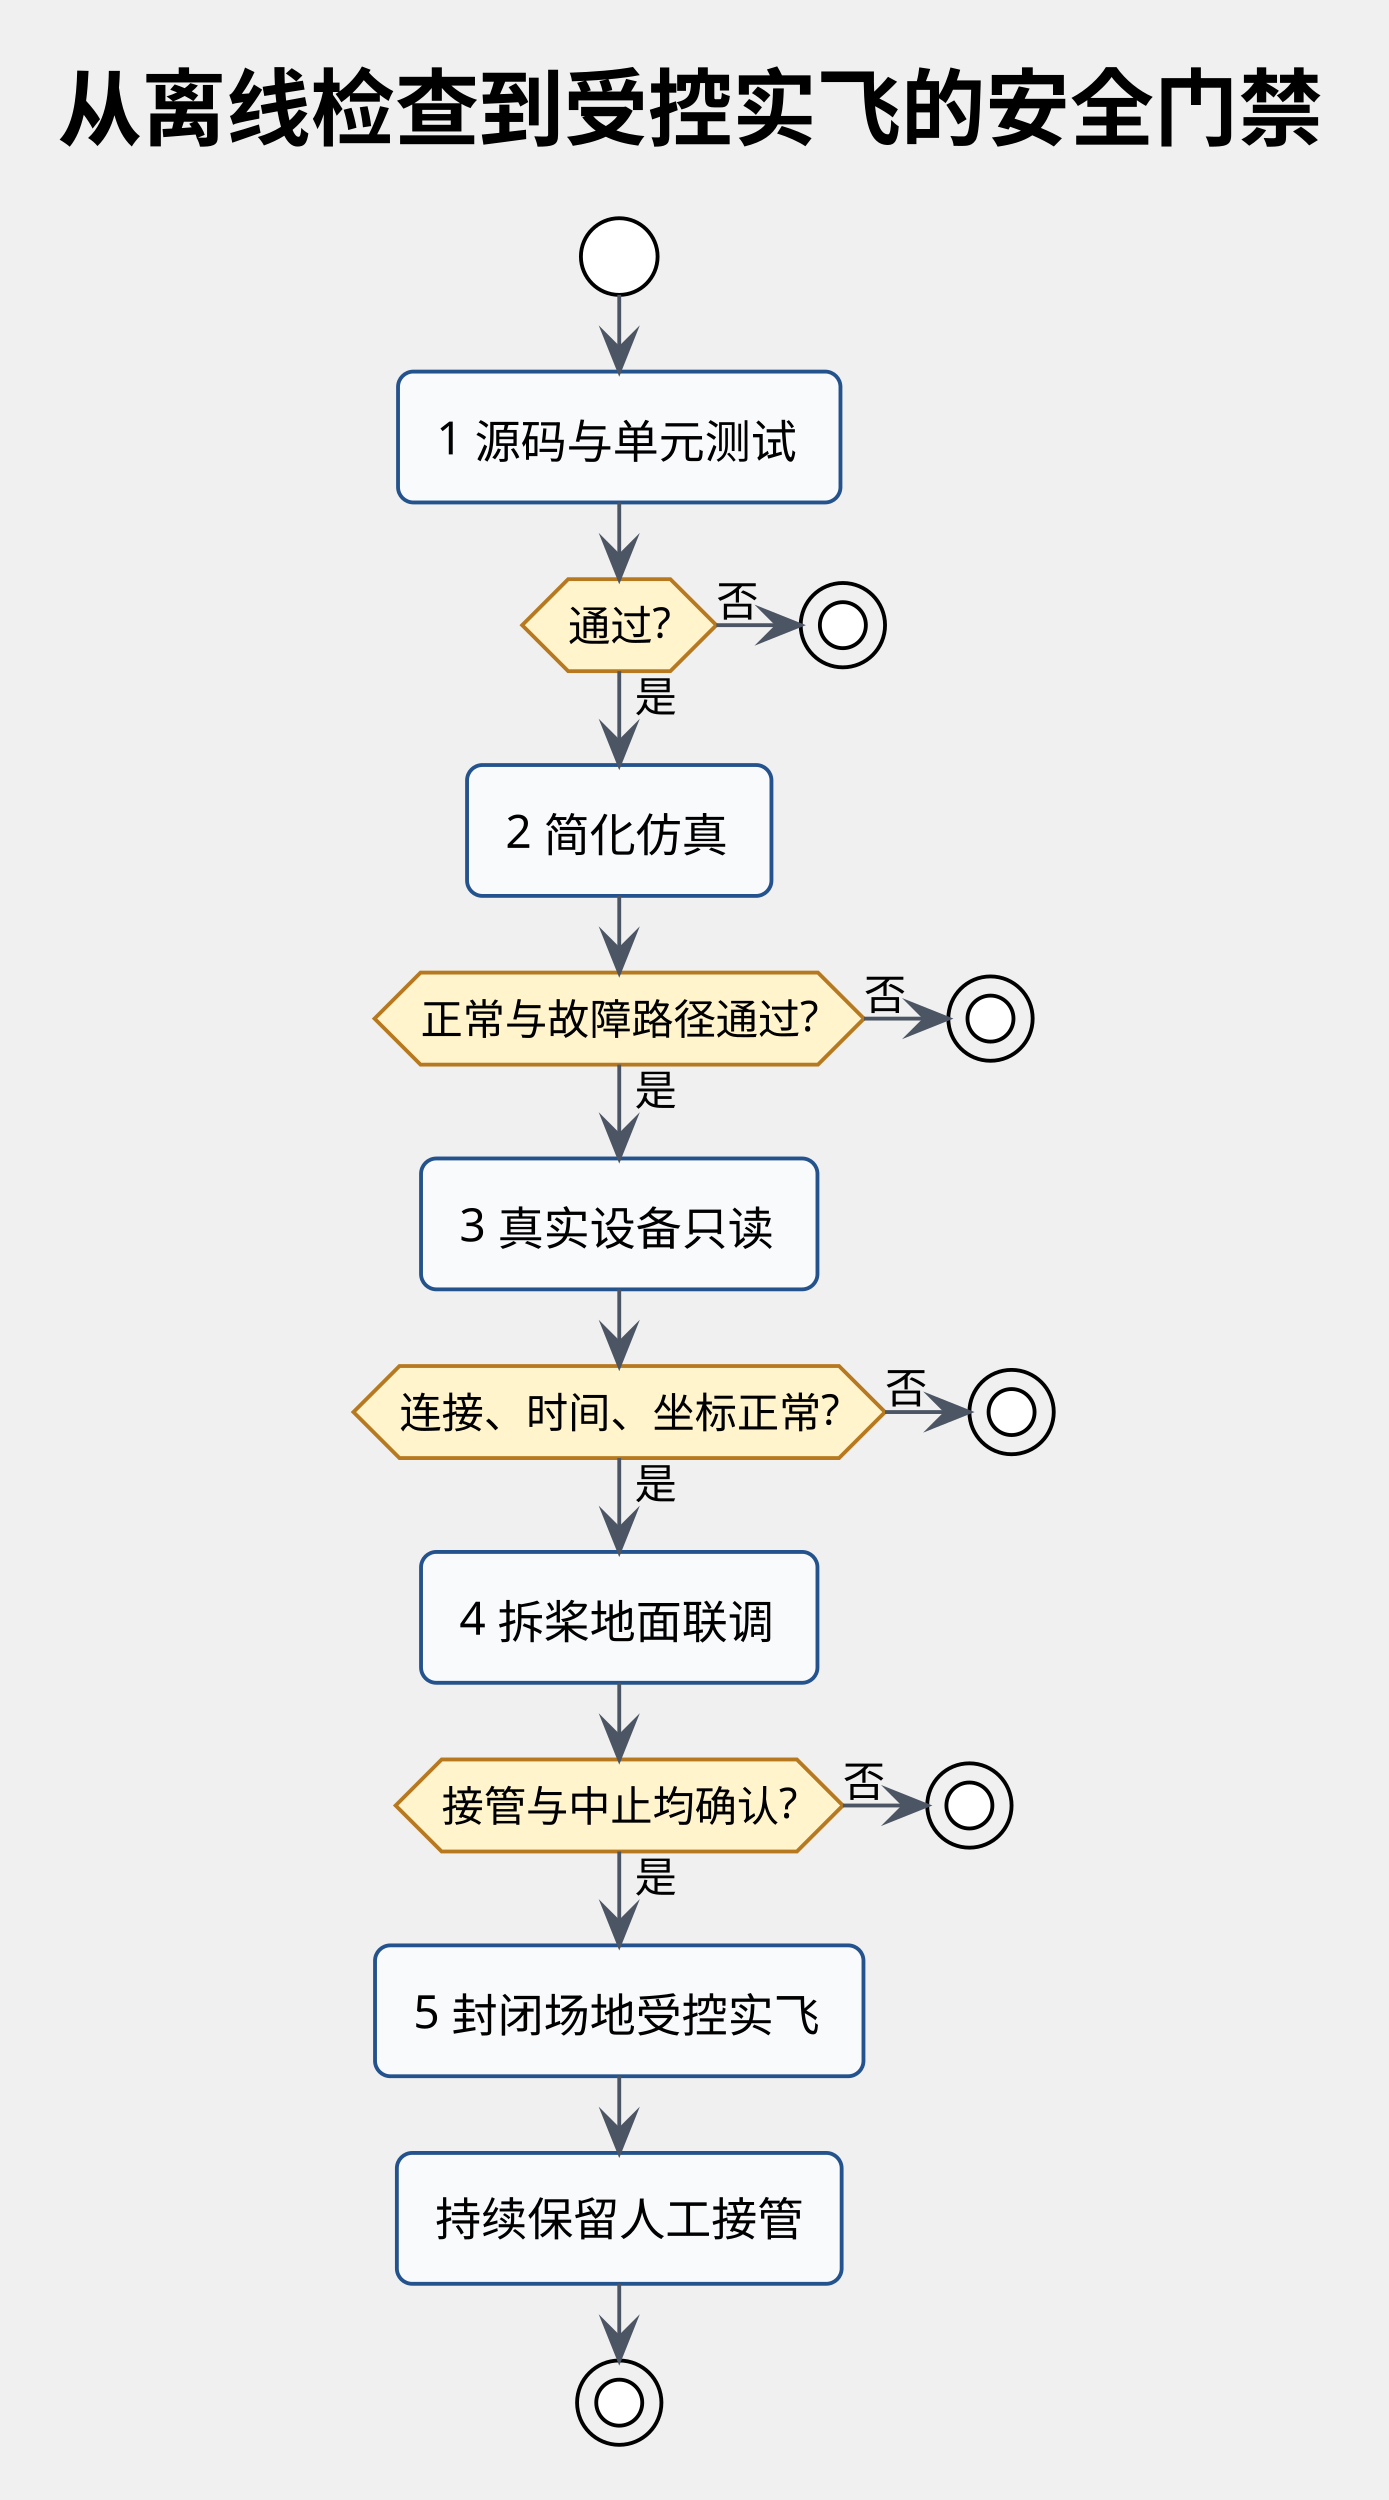
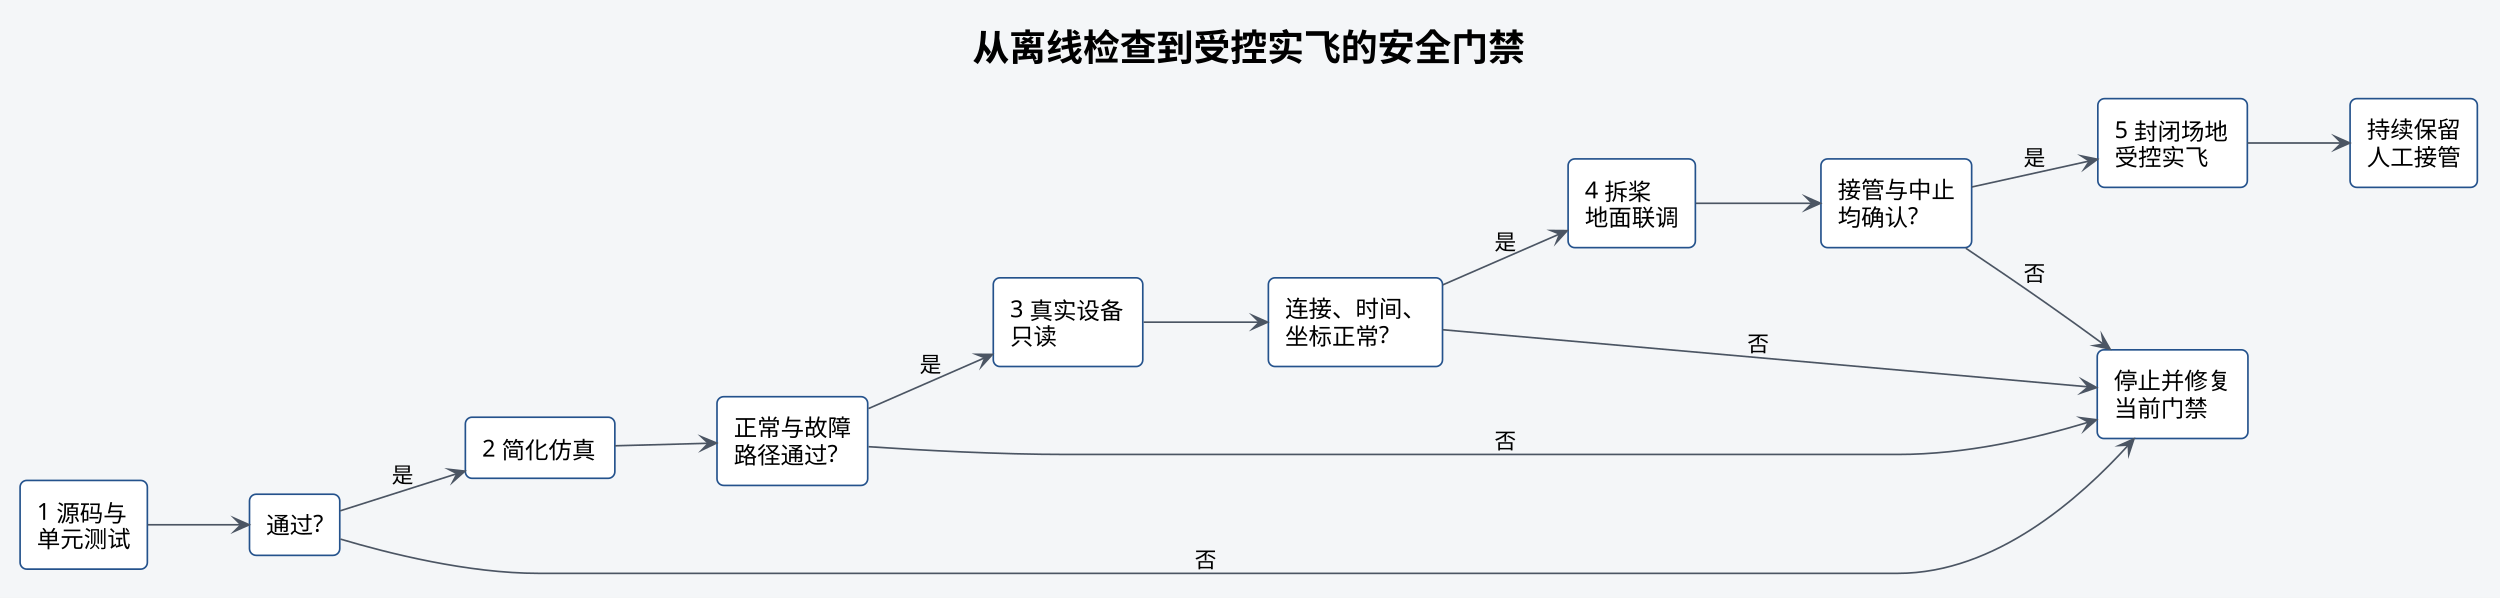
- <svg xmlns="http://www.w3.org/2000/svg" contentStyleType="text/css" data-diagram-type="ACTIVITY" height="652px" preserveAspectRatio="none" style="width:362px;height:652px;" version="1.1" viewBox="0 0 362 652" width="362px" zoomAndPan="magnify">
+ <svg xmlns="http://www.w3.org/2000/svg" contentStyleType="text/css" data-diagram-type="DESCRIPTION" height="357px" preserveAspectRatio="none" style="width:1493px;height:357px;background:#F4F6F8;" version="1.1" viewBox="0 0 1493 357" width="1493px" zoomAndPan="magnify">
  <defs />
  <g>
-     <g class="title" data-source-line="11">
-       <text fill="#000000" font-family="sans-serif" font-size="22" font-weight="700" lengthAdjust="spacing" textLength="330" x="15" y="36.27">从离线检查到受控实飞的安全门禁</text>
+     <rect fill="#F4F6F8" height="357" style="stroke:none;stroke-width:1;" width="1493" x="0" y="0" />
+     <g class="title" data-source-line="10">
+       <text fill="#000000" font-family="sans-serif" font-size="22" font-weight="700" lengthAdjust="spacing" textLength="330" x="580.735" y="36.27">从离线检查到受控实飞的安全门禁</text>
    </g>
-     <ellipse cx="161.5" cy="66.91" fill="#FFFFFF" rx="10" ry="10" style="stroke:#000000;stroke-width:1;" />
-     <rect fill="#F8FAFC" height="34.133" rx="4" ry="4" style="stroke:#24528C;stroke-width:1;" width="115.385" x="103.808" y="96.91" />
-     <text fill="#000000" font-family="sans-serif" font-size="12" lengthAdjust="spacing" textLength="95.385" x="113.808" y="118.512">1 源码与单元测试</text>
-     <rect fill="#F8FAFC" height="34.133" rx="4" ry="4" style="stroke:#24528C;stroke-width:1;" width="79.385" x="121.808" y="199.52" />
-     <text fill="#000000" font-family="sans-serif" font-size="12" lengthAdjust="spacing" textLength="59.385" x="131.808" y="221.122">2 简化仿真</text>
-     <polygon fill="#FFF4CC" points="148.18,151.043,174.82,151.043,186.82,163.043,174.82,175.043,148.18,175.043,136.18,163.043,148.18,151.043" style="stroke:#B7791F;stroke-width:1;stroke-linejoin:miter;stroke-miterlimit:10;" />
-     <text fill="#000000" font-family="sans-serif" font-size="11" lengthAdjust="spacing" textLength="11" x="165.5" y="185.678">是</text>
-     <text fill="#000000" font-family="sans-serif" font-size="11" lengthAdjust="spacing" textLength="26.641" x="148.18" y="167.2">通过?</text>
-     <text fill="#000000" font-family="sans-serif" font-size="11" lengthAdjust="spacing" textLength="11" x="186.82" y="160.723">否</text>
-     <ellipse cx="219.82" cy="163.043" fill="none" rx="11" ry="11" style="stroke:#000000;stroke-width:1;" />
-     <ellipse cx="219.82" cy="163.043" fill="#FFFFFF" rx="6" ry="6" style="stroke:#000000;stroke-width:1;" />
-     <rect fill="#F8FAFC" height="34.133" rx="4" ry="4" style="stroke:#24528C;stroke-width:1;" width="103.385" x="109.808" y="302.131" />
-     <text fill="#000000" font-family="sans-serif" font-size="12" lengthAdjust="spacing" textLength="83.385" x="119.808" y="323.732">3 真实设备只读</text>
-     <polygon fill="#FFF4CC" points="109.68,253.653,213.32,253.653,225.32,265.653,213.32,277.653,109.68,277.653,97.68,265.653,109.68,253.653" style="stroke:#B7791F;stroke-width:1;stroke-linejoin:miter;stroke-miterlimit:10;" />
-     <text fill="#000000" font-family="sans-serif" font-size="11" lengthAdjust="spacing" textLength="11" x="165.5" y="288.288">是</text>
-     <text fill="#000000" font-family="sans-serif" font-size="11" lengthAdjust="spacing" textLength="103.641" x="109.68" y="269.81">正常与故障路径通过?</text>
-     <text fill="#000000" font-family="sans-serif" font-size="11" lengthAdjust="spacing" textLength="11" x="225.32" y="263.333">否</text>
-     <ellipse cx="258.32" cy="265.653" fill="none" rx="11" ry="11" style="stroke:#000000;stroke-width:1;" />
-     <ellipse cx="258.32" cy="265.653" fill="#FFFFFF" rx="6" ry="6" style="stroke:#000000;stroke-width:1;" />
-     <rect fill="#F8FAFC" height="34.133" rx="4" ry="4" style="stroke:#24528C;stroke-width:1;" width="103.385" x="109.808" y="404.741" />
-     <text fill="#000000" font-family="sans-serif" font-size="12" lengthAdjust="spacing" textLength="83.385" x="119.808" y="426.343">4 拆桨地面联调</text>
-     <polygon fill="#FFF4CC" points="104.18,356.264,218.82,356.264,230.82,368.264,218.82,380.264,104.18,380.264,92.18,368.264,104.18,356.264" style="stroke:#B7791F;stroke-width:1;stroke-linejoin:miter;stroke-miterlimit:10;" />
-     <text fill="#000000" font-family="sans-serif" font-size="11" lengthAdjust="spacing" textLength="11" x="165.5" y="390.898">是</text>
-     <text fill="#000000" font-family="sans-serif" font-size="11" lengthAdjust="spacing" textLength="114.641" x="104.18" y="372.421">连接、时间、坐标正常?</text>
-     <text fill="#000000" font-family="sans-serif" font-size="11" lengthAdjust="spacing" textLength="11" x="230.82" y="365.943">否</text>
-     <ellipse cx="263.82" cy="368.264" fill="none" rx="11" ry="11" style="stroke:#000000;stroke-width:1;" />
-     <ellipse cx="263.82" cy="368.264" fill="#FFFFFF" rx="6" ry="6" style="stroke:#000000;stroke-width:1;" />
-     <rect fill="#F8FAFC" height="34.133" rx="4" ry="4" style="stroke:#24528C;stroke-width:1;" width="127.385" x="97.808" y="507.352" />
-     <text fill="#000000" font-family="sans-serif" font-size="12" lengthAdjust="spacing" textLength="107.385" x="107.808" y="528.953">5 封闭场地受控实飞</text>
-     <polygon fill="#FFF4CC" points="115.18,458.874,207.82,458.874,219.82,470.874,207.82,482.874,115.18,482.874,103.18,470.874,115.18,458.874" style="stroke:#B7791F;stroke-width:1;stroke-linejoin:miter;stroke-miterlimit:10;" />
-     <text fill="#000000" font-family="sans-serif" font-size="11" lengthAdjust="spacing" textLength="11" x="165.5" y="493.509">是</text>
-     <text fill="#000000" font-family="sans-serif" font-size="11" lengthAdjust="spacing" textLength="92.641" x="115.18" y="475.031">接管与中止均确认?</text>
-     <text fill="#000000" font-family="sans-serif" font-size="11" lengthAdjust="spacing" textLength="11" x="219.82" y="468.554">否</text>
-     <ellipse cx="252.82" cy="470.874" fill="none" rx="11" ry="11" style="stroke:#000000;stroke-width:1;" />
-     <ellipse cx="252.82" cy="470.874" fill="#FFFFFF" rx="6" ry="6" style="stroke:#000000;stroke-width:1;" />
-     <rect fill="#F8FAFC" height="34.133" rx="4" ry="4" style="stroke:#24528C;stroke-width:1;" width="116" x="103.5" y="561.484" />
-     <text fill="#000000" font-family="sans-serif" font-size="12" lengthAdjust="spacing" textLength="96" x="113.5" y="583.086">持续保留人工接管</text>
-     <ellipse cx="161.5" cy="626.617" fill="none" rx="11" ry="11" style="stroke:#000000;stroke-width:1;" />
-     <ellipse cx="161.5" cy="626.617" fill="#FFFFFF" rx="6" ry="6" style="stroke:#000000;stroke-width:1;" />
-     <line style="stroke:#4B5563;stroke-width:1;" x1="161.5" x2="161.5" y1="76.91" y2="96.91" />
-     <polygon fill="#4B5563" points="157.5,86.91,161.5,96.91,165.5,86.91,161.5,90.91" style="stroke:#4B5563;stroke-width:1;stroke-linejoin:miter;stroke-miterlimit:10;" />
-     <line style="stroke:#4B5563;stroke-width:1;" x1="161.5" x2="161.5" y1="175.043" y2="199.52" />
-     <polygon fill="#4B5563" points="157.5,189.52,161.5,199.52,165.5,189.52,161.5,193.52" style="stroke:#4B5563;stroke-width:1;stroke-linejoin:miter;stroke-miterlimit:10;" />
-     <line style="stroke:#4B5563;stroke-width:1;" x1="186.82" x2="208.82" y1="163.043" y2="163.043" />
-     <polygon fill="#4B5563" points="198.82,159.043,208.82,163.043,198.82,167.043,202.82,163.043" style="stroke:#4B5563;stroke-width:1;stroke-linejoin:miter;stroke-miterlimit:10;" />
-     <line style="stroke:#4B5563;stroke-width:1;" x1="161.5" x2="161.5" y1="233.653" y2="253.653" />
-     <polygon fill="#4B5563" points="157.5,243.653,161.5,253.653,165.5,243.653,161.5,247.653" style="stroke:#4B5563;stroke-width:1;stroke-linejoin:miter;stroke-miterlimit:10;" />
-     <line style="stroke:#4B5563;stroke-width:1;" x1="161.5" x2="161.5" y1="131.043" y2="151.043" />
-     <polygon fill="#4B5563" points="157.5,141.043,161.5,151.043,165.5,141.043,161.5,145.043" style="stroke:#4B5563;stroke-width:1;stroke-linejoin:miter;stroke-miterlimit:10;" />
-     <line style="stroke:#4B5563;stroke-width:1;" x1="161.5" x2="161.5" y1="277.653" y2="302.131" />
-     <polygon fill="#4B5563" points="157.5,292.131,161.5,302.131,165.5,292.131,161.5,296.131" style="stroke:#4B5563;stroke-width:1;stroke-linejoin:miter;stroke-miterlimit:10;" />
-     <line style="stroke:#4B5563;stroke-width:1;" x1="225.32" x2="247.32" y1="265.653" y2="265.653" />
-     <polygon fill="#4B5563" points="237.32,261.653,247.32,265.653,237.32,269.653,241.32,265.653" style="stroke:#4B5563;stroke-width:1;stroke-linejoin:miter;stroke-miterlimit:10;" />
-     <line style="stroke:#4B5563;stroke-width:1;" x1="161.5" x2="161.5" y1="336.264" y2="356.264" />
-     <polygon fill="#4B5563" points="157.5,346.264,161.5,356.264,165.5,346.264,161.5,350.264" style="stroke:#4B5563;stroke-width:1;stroke-linejoin:miter;stroke-miterlimit:10;" />
-     <line style="stroke:#4B5563;stroke-width:1;" x1="161.5" x2="161.5" y1="380.264" y2="404.741" />
-     <polygon fill="#4B5563" points="157.5,394.741,161.5,404.741,165.5,394.741,161.5,398.741" style="stroke:#4B5563;stroke-width:1;stroke-linejoin:miter;stroke-miterlimit:10;" />
-     <line style="stroke:#4B5563;stroke-width:1;" x1="230.82" x2="252.82" y1="368.264" y2="368.264" />
-     <polygon fill="#4B5563" points="242.82,364.264,252.82,368.264,242.82,372.264,246.82,368.264" style="stroke:#4B5563;stroke-width:1;stroke-linejoin:miter;stroke-miterlimit:10;" />
-     <line style="stroke:#4B5563;stroke-width:1;" x1="161.5" x2="161.5" y1="438.874" y2="458.874" />
-     <polygon fill="#4B5563" points="157.5,448.874,161.5,458.874,165.5,448.874,161.5,452.874" style="stroke:#4B5563;stroke-width:1;stroke-linejoin:miter;stroke-miterlimit:10;" />
-     <line style="stroke:#4B5563;stroke-width:1;" x1="161.5" x2="161.5" y1="482.874" y2="507.352" />
-     <polygon fill="#4B5563" points="157.5,497.352,161.5,507.352,165.5,497.352,161.5,501.352" style="stroke:#4B5563;stroke-width:1;stroke-linejoin:miter;stroke-miterlimit:10;" />
-     <line style="stroke:#4B5563;stroke-width:1;" x1="219.82" x2="241.82" y1="470.874" y2="470.874" />
-     <polygon fill="#4B5563" points="231.82,466.874,241.82,470.874,231.82,474.874,235.82,470.874" style="stroke:#4B5563;stroke-width:1;stroke-linejoin:miter;stroke-miterlimit:10;" />
-     <line style="stroke:#4B5563;stroke-width:1;" x1="161.5" x2="161.5" y1="541.484" y2="561.484" />
-     <polygon fill="#4B5563" points="157.5,551.484,161.5,561.484,165.5,551.484,161.5,555.484" style="stroke:#4B5563;stroke-width:1;stroke-linejoin:miter;stroke-miterlimit:10;" />
-     <line style="stroke:#4B5563;stroke-width:1;" x1="161.5" x2="161.5" y1="595.617" y2="615.617" />
-     <polygon fill="#4B5563" points="157.5,605.617,161.5,615.617,165.5,605.617,161.5,609.617" style="stroke:#4B5563;stroke-width:1;stroke-linejoin:miter;stroke-miterlimit:10;" />
+     <g class="entity" data-qualified-name="source" data-source-line="11" id="ent0001">
+       <rect fill="#FFFFFF" height="52.977" rx="4" ry="4" style="stroke:#24528C;stroke-width:1;" width="76" x="12" y="286.91" />
+       <text fill="#000000" font-family="sans-serif" font-size="14" lengthAdjust="spacing" textLength="55.282" x="22" y="310.445">1 源码与</text>
+       <text fill="#000000" font-family="sans-serif" font-size="14" lengthAdjust="spacing" textLength="56" x="22" y="326.934">单元测试</text>
+     </g>
+     <g class="entity" data-qualified-name="sourceGate" data-source-line="12" id="ent0002">
+       <rect fill="#FFFFFF" height="36.488" rx="4" ry="4" style="stroke:#24528C;stroke-width:1;" width="53.906" x="149" y="295.16" />
+       <text fill="#000000" font-family="sans-serif" font-size="14" lengthAdjust="spacing" textLength="33.906" x="159" y="318.695">通过?</text>
+     </g>
+     <g class="entity" data-qualified-name="simulation" data-source-line="13" id="ent0003">
+       <rect fill="#FFFFFF" height="36.488" rx="4" ry="4" style="stroke:#24528C;stroke-width:1;" width="89.282" x="277.91" y="249.16" />
+       <text fill="#000000" font-family="sans-serif" font-size="14" lengthAdjust="spacing" textLength="69.282" x="287.91" y="272.695">2 简化仿真</text>
+     </g>
+     <g class="entity" data-qualified-name="simulationGate" data-source-line="14" id="ent0004">
+       <rect fill="#FFFFFF" height="52.977" rx="4" ry="4" style="stroke:#24528C;stroke-width:1;" width="90" x="428.19" y="236.91" />
+       <text fill="#000000" font-family="sans-serif" font-size="14" lengthAdjust="spacing" textLength="70" x="438.19" y="260.445">正常与故障</text>
+       <text fill="#000000" font-family="sans-serif" font-size="14" lengthAdjust="spacing" textLength="61.906" x="438.19" y="276.934">路径通过?</text>
+     </g>
+     <g class="entity" data-qualified-name="readonly" data-source-line="15" id="ent0005">
+       <rect fill="#FFFFFF" height="52.977" rx="4" ry="4" style="stroke:#24528C;stroke-width:1;" width="89.282" x="593.19" y="165.91" />
+       <text fill="#000000" font-family="sans-serif" font-size="14" lengthAdjust="spacing" textLength="69.282" x="603.19" y="189.445">3 真实设备</text>
+       <text fill="#000000" font-family="sans-serif" font-size="14" lengthAdjust="spacing" textLength="28" x="603.19" y="205.934">只读</text>
+     </g>
+     <g class="entity" data-qualified-name="readonlyGate" data-source-line="16" id="ent0006">
+       <rect fill="#FFFFFF" height="52.977" rx="4" ry="4" style="stroke:#24528C;stroke-width:1;" width="104" x="757.47" y="165.91" />
+       <text fill="#000000" font-family="sans-serif" font-size="14" lengthAdjust="spacing" textLength="84" x="767.47" y="189.445">连接、时间、</text>
+       <text fill="#000000" font-family="sans-serif" font-size="14" lengthAdjust="spacing" textLength="61.906" x="767.47" y="205.934">坐标正常?</text>
+     </g>
+     <g class="entity" data-qualified-name="bench" data-source-line="17" id="ent0007">
+       <rect fill="#FFFFFF" height="52.977" rx="4" ry="4" style="stroke:#24528C;stroke-width:1;" width="76" x="936.47" y="94.91" />
+       <text fill="#000000" font-family="sans-serif" font-size="14" lengthAdjust="spacing" textLength="41.282" x="946.47" y="118.445">4 拆桨</text>
+       <text fill="#000000" font-family="sans-serif" font-size="14" lengthAdjust="spacing" textLength="56" x="946.47" y="134.934">地面联调</text>
+     </g>
+     <g class="entity" data-qualified-name="benchGate" data-source-line="18" id="ent0008">
+       <rect fill="#FFFFFF" height="52.977" rx="4" ry="4" style="stroke:#24528C;stroke-width:1;" width="90" x="1087.47" y="94.91" />
+       <text fill="#000000" font-family="sans-serif" font-size="14" lengthAdjust="spacing" textLength="70" x="1097.47" y="118.445">接管与中止</text>
+       <text fill="#000000" font-family="sans-serif" font-size="14" lengthAdjust="spacing" textLength="47.906" x="1097.47" y="134.934">均确认?</text>
+     </g>
+     <g class="entity" data-qualified-name="flight" data-source-line="19" id="ent0009">
+       <rect fill="#FFFFFF" height="52.977" rx="4" ry="4" style="stroke:#24528C;stroke-width:1;" width="89.282" x="1252.83" y="58.91" />
+       <text fill="#000000" font-family="sans-serif" font-size="14" lengthAdjust="spacing" textLength="69.282" x="1262.83" y="82.445">5 封闭场地</text>
+       <text fill="#000000" font-family="sans-serif" font-size="14" lengthAdjust="spacing" textLength="56" x="1262.83" y="98.934">受控实飞</text>
+     </g>
+     <g class="entity" data-qualified-name="takeover" data-source-line="20" id="ent0010">
+       <rect fill="#FFFFFF" height="52.977" rx="4" ry="4" style="stroke:#24528C;stroke-width:1;" width="76" x="1403.47" y="58.91" />
+       <text fill="#000000" font-family="sans-serif" font-size="14" lengthAdjust="spacing" textLength="56" x="1413.47" y="82.445">持续保留</text>
+       <text fill="#000000" font-family="sans-serif" font-size="14" lengthAdjust="spacing" textLength="56" x="1413.47" y="98.934">人工接管</text>
+     </g>
+     <g class="entity" data-qualified-name="stop" data-source-line="21" id="ent0011">
+       <rect fill="#FFFFFF" height="52.977" rx="4" ry="4" style="stroke:#24528C;stroke-width:1;" width="90" x="1252.47" y="208.91" />
+       <text fill="#000000" font-family="sans-serif" font-size="14" lengthAdjust="spacing" textLength="70" x="1262.47" y="232.445">停止并修复</text>
+       <text fill="#000000" font-family="sans-serif" font-size="14" lengthAdjust="spacing" textLength="56" x="1262.47" y="248.934">当前门禁</text>
+     </g>
+     <g class="link" data-entity-1="ent0001" data-entity-2="ent0002" data-link-type="dependency" data-source-line="22" id="lnk12">
+       <path d="M88.19,313.4 C107.73,313.4 126.2,313.4 143.81,313.4" fill="none" id="source-to-sourceGate" style="stroke:#4B5563;stroke-width:1;" />
+       <polygon fill="#4B5563" points="148.81,313.4,139.81,309.4,143.81,313.4,139.81,317.4,148.81,313.4" style="stroke:#4B5563;stroke-width:1;stroke-linejoin:miter;stroke-miterlimit:10;" />
+     </g>
+     <g class="link" data-entity-1="ent0002" data-entity-2="ent0003" data-link-type="dependency" data-source-line="23" id="lnk13">
+       <path d="M203.14,305.07 C223.89,298.47 248.576,290.617 272.916,282.867" fill="none" id="sourceGate-to-simulation" style="stroke:#4B5563;stroke-width:1;" />
+       <polygon fill="#4B5563" points="277.68,281.35,267.891,280.269,272.916,282.867,270.318,287.892,277.68,281.35" style="stroke:#4B5563;stroke-width:1;stroke-linejoin:miter;stroke-miterlimit:10;" />
+       <text fill="#000000" font-family="sans-serif" font-size="13" lengthAdjust="spacing" textLength="13" x="233.91" y="288.349">是</text>
+     </g>
+     <g class="link" data-entity-1="ent0003" data-entity-2="ent0004" data-link-type="dependency" data-source-line="24" id="lnk14">
+       <path d="M367.34,266.22 C386.44,265.71 403.792,265.246 422.942,264.726" fill="none" id="simulation-to-simulationGate" style="stroke:#4B5563;stroke-width:1;" />
+       <polygon fill="#4B5563" points="427.94,264.59,418.835,260.836,422.942,264.726,419.052,268.833,427.94,264.59" style="stroke:#4B5563;stroke-width:1;stroke-linejoin:miter;stroke-miterlimit:10;" />
+     </g>
+     <g class="link" data-entity-1="ent0004" data-entity-2="ent0005" data-link-type="dependency" data-source-line="25" id="lnk15">
+       <path d="M518.63,244 C541.67,233.94 565.148,223.691 588.138,213.651" fill="none" id="simulationGate-to-readonly" style="stroke:#4B5563;stroke-width:1;" />
+       <polygon fill="#4B5563" points="592.72,211.65,582.871,211.586,588.138,213.651,586.073,218.918,592.72,211.65" style="stroke:#4B5563;stroke-width:1;stroke-linejoin:miter;stroke-miterlimit:10;" />
+       <text fill="#000000" font-family="sans-serif" font-size="13" lengthAdjust="spacing" textLength="13" x="549.19" y="222.339">是</text>
+     </g>
+     <g class="link" data-entity-1="ent0005" data-entity-2="ent0006" data-link-type="dependency" data-source-line="26" id="lnk16">
+       <path d="M682.96,192.4 C705.64,192.4 728.4,192.4 752.04,192.4" fill="none" id="readonly-to-readonlyGate" style="stroke:#4B5563;stroke-width:1;" />
+       <polygon fill="#4B5563" points="757.04,192.4,748.04,188.4,752.04,192.4,748.04,196.4,757.04,192.4" style="stroke:#4B5563;stroke-width:1;stroke-linejoin:miter;stroke-miterlimit:10;" />
+     </g>
+     <g class="link" data-entity-1="ent0006" data-entity-2="ent0007" data-link-type="dependency" data-source-line="27" id="lnk17">
+       <path d="M861.6,170.13 C885.69,159.64 909.317,149.348 931.386,139.728" fill="none" id="readonlyGate-to-bench" style="stroke:#4B5563;stroke-width:1;" />
+       <polygon fill="#4B5563" points="935.97,137.73,926.121,137.66,931.386,139.728,929.318,144.993,935.97,137.73" style="stroke:#4B5563;stroke-width:1;stroke-linejoin:miter;stroke-miterlimit:10;" />
+       <text fill="#000000" font-family="sans-serif" font-size="13" lengthAdjust="spacing" textLength="13" x="892.47" y="149.219">是</text>
+     </g>
+     <g class="link" data-entity-1="ent0007" data-entity-2="ent0008" data-link-type="dependency" data-source-line="28" id="lnk18">
+       <path d="M1012.84,121.4 C1035.19,121.4 1058.72,121.4 1082.2,121.4" fill="none" id="bench-to-benchGate" style="stroke:#4B5563;stroke-width:1;" />
+       <polygon fill="#4B5563" points="1087.2,121.4,1078.2,117.4,1082.2,121.4,1078.2,125.4,1087.2,121.4" style="stroke:#4B5563;stroke-width:1;stroke-linejoin:miter;stroke-miterlimit:10;" />
+     </g>
+     <g class="link" data-entity-1="ent0008" data-entity-2="ent0009" data-link-type="dependency" data-source-line="29" id="lnk19">
+       <path d="M1177.58,111.66 C1200.87,106.51 1224.477,101.297 1247.727,96.168" fill="none" id="benchGate-to-flight" style="stroke:#4B5563;stroke-width:1;" />
+       <polygon fill="#4B5563" points="1252.61,95.09,1242.959,93.123,1247.727,96.168,1244.683,100.935,1252.61,95.09" style="stroke:#4B5563;stroke-width:1;stroke-linejoin:miter;stroke-miterlimit:10;" />
+       <text fill="#000000" font-family="sans-serif" font-size="13" lengthAdjust="spacing" textLength="13" x="1208.47" y="98.888">是</text>
+     </g>
+     <g class="link" data-entity-1="ent0009" data-entity-2="ent0010" data-link-type="dependency" data-source-line="30" id="lnk20">
+       <path d="M1342.23,85.4 C1361.79,85.4 1379.6,85.4 1398.31,85.4" fill="none" id="flight-to-takeover" style="stroke:#4B5563;stroke-width:1;" />
+       <polygon fill="#4B5563" points="1403.31,85.4,1394.31,81.4,1398.31,85.4,1394.31,89.4,1403.31,85.4" style="stroke:#4B5563;stroke-width:1;stroke-linejoin:miter;stroke-miterlimit:10;" />
+     </g>
+     <g class="link" data-entity-1="ent0002" data-entity-2="ent0011" data-link-type="dependency" data-source-line="31" id="lnk21">
+       <path d="M203.29,321.94 C232.03,330.5 279.56,342.4 321.55,342.4 C321.55,342.4 321.55,342.4 1133.47,342.4 C1191.86,342.4 1242.206,297.519 1271.036,265.819" fill="none" id="sourceGate-to-stop" style="stroke:#4B5563;stroke-width:1;" />
+       <polygon fill="#4B5563" points="1274.4,262.12,1265.385,266.087,1271.036,265.819,1271.304,271.47,1274.4,262.12" style="stroke:#4B5563;stroke-width:1;stroke-linejoin:miter;stroke-miterlimit:10;" />
+       <text fill="#000000" font-family="sans-serif" font-size="13" lengthAdjust="spacing" textLength="13" x="713.47" y="338.969">否</text>
+     </g>
+     <g class="link" data-entity-1="ent0004" data-entity-2="ent0011" data-link-type="dependency" data-source-line="32" id="lnk22">
+       <path d="M518.68,266.77 C551.36,268.96 596.83,271.4 636.83,271.4 C636.83,271.4 636.83,271.4 1133.47,271.4 C1174.33,271.4 1214.844,261.927 1247.294,252.117" fill="none" id="simulationGate-to-stop" style="stroke:#4B5563;stroke-width:1;" />
+       <polygon fill="#4B5563" points="1252.08,250.67,1242.308,249.446,1247.294,252.117,1244.623,257.103,1252.08,250.67" style="stroke:#4B5563;stroke-width:1;stroke-linejoin:miter;stroke-miterlimit:10;" />
+       <text fill="#000000" font-family="sans-serif" font-size="13" lengthAdjust="spacing" textLength="13" x="892.47" y="267.969">否</text>
+     </g>
+     <g class="link" data-entity-1="ent0006" data-entity-2="ent0011" data-link-type="dependency" data-source-line="33" id="lnk23">
+       <path d="M861.56,196.92 C957.22,205.38 1156.82,223.039 1247.11,231.029" fill="none" id="readonlyGate-to-stop" style="stroke:#4B5563;stroke-width:1;" />
+       <polygon fill="#4B5563" points="1252.09,231.47,1243.478,226.692,1247.11,231.029,1242.772,234.661,1252.09,231.47" style="stroke:#4B5563;stroke-width:1;stroke-linejoin:miter;stroke-miterlimit:10;" />
+       <text fill="#000000" font-family="sans-serif" font-size="13" lengthAdjust="spacing" textLength="13" x="1043.47" y="209.969">否</text>
+     </g>
+     <g class="link" data-entity-1="ent0008" data-entity-2="ent0011" data-link-type="dependency" data-source-line="34" id="lnk24">
+       <path d="M1174,148.26 C1189.28,158.51 1206.76,170.38 1222.47,181.4 C1234.84,190.08 1244.185,196.797 1256.125,205.537" fill="none" id="benchGate-to-stop" style="stroke:#4B5563;stroke-width:1;" />
+       <polygon fill="#4B5563" points="1260.16,208.49,1255.26,199.946,1256.125,205.537,1250.535,206.402,1260.16,208.49" style="stroke:#4B5563;stroke-width:1;stroke-linejoin:miter;stroke-miterlimit:10;" />
+       <text fill="#000000" font-family="sans-serif" font-size="13" lengthAdjust="spacing" textLength="13" x="1208.47" y="167.948">否</text>
+     </g>
  </g>
</svg>
